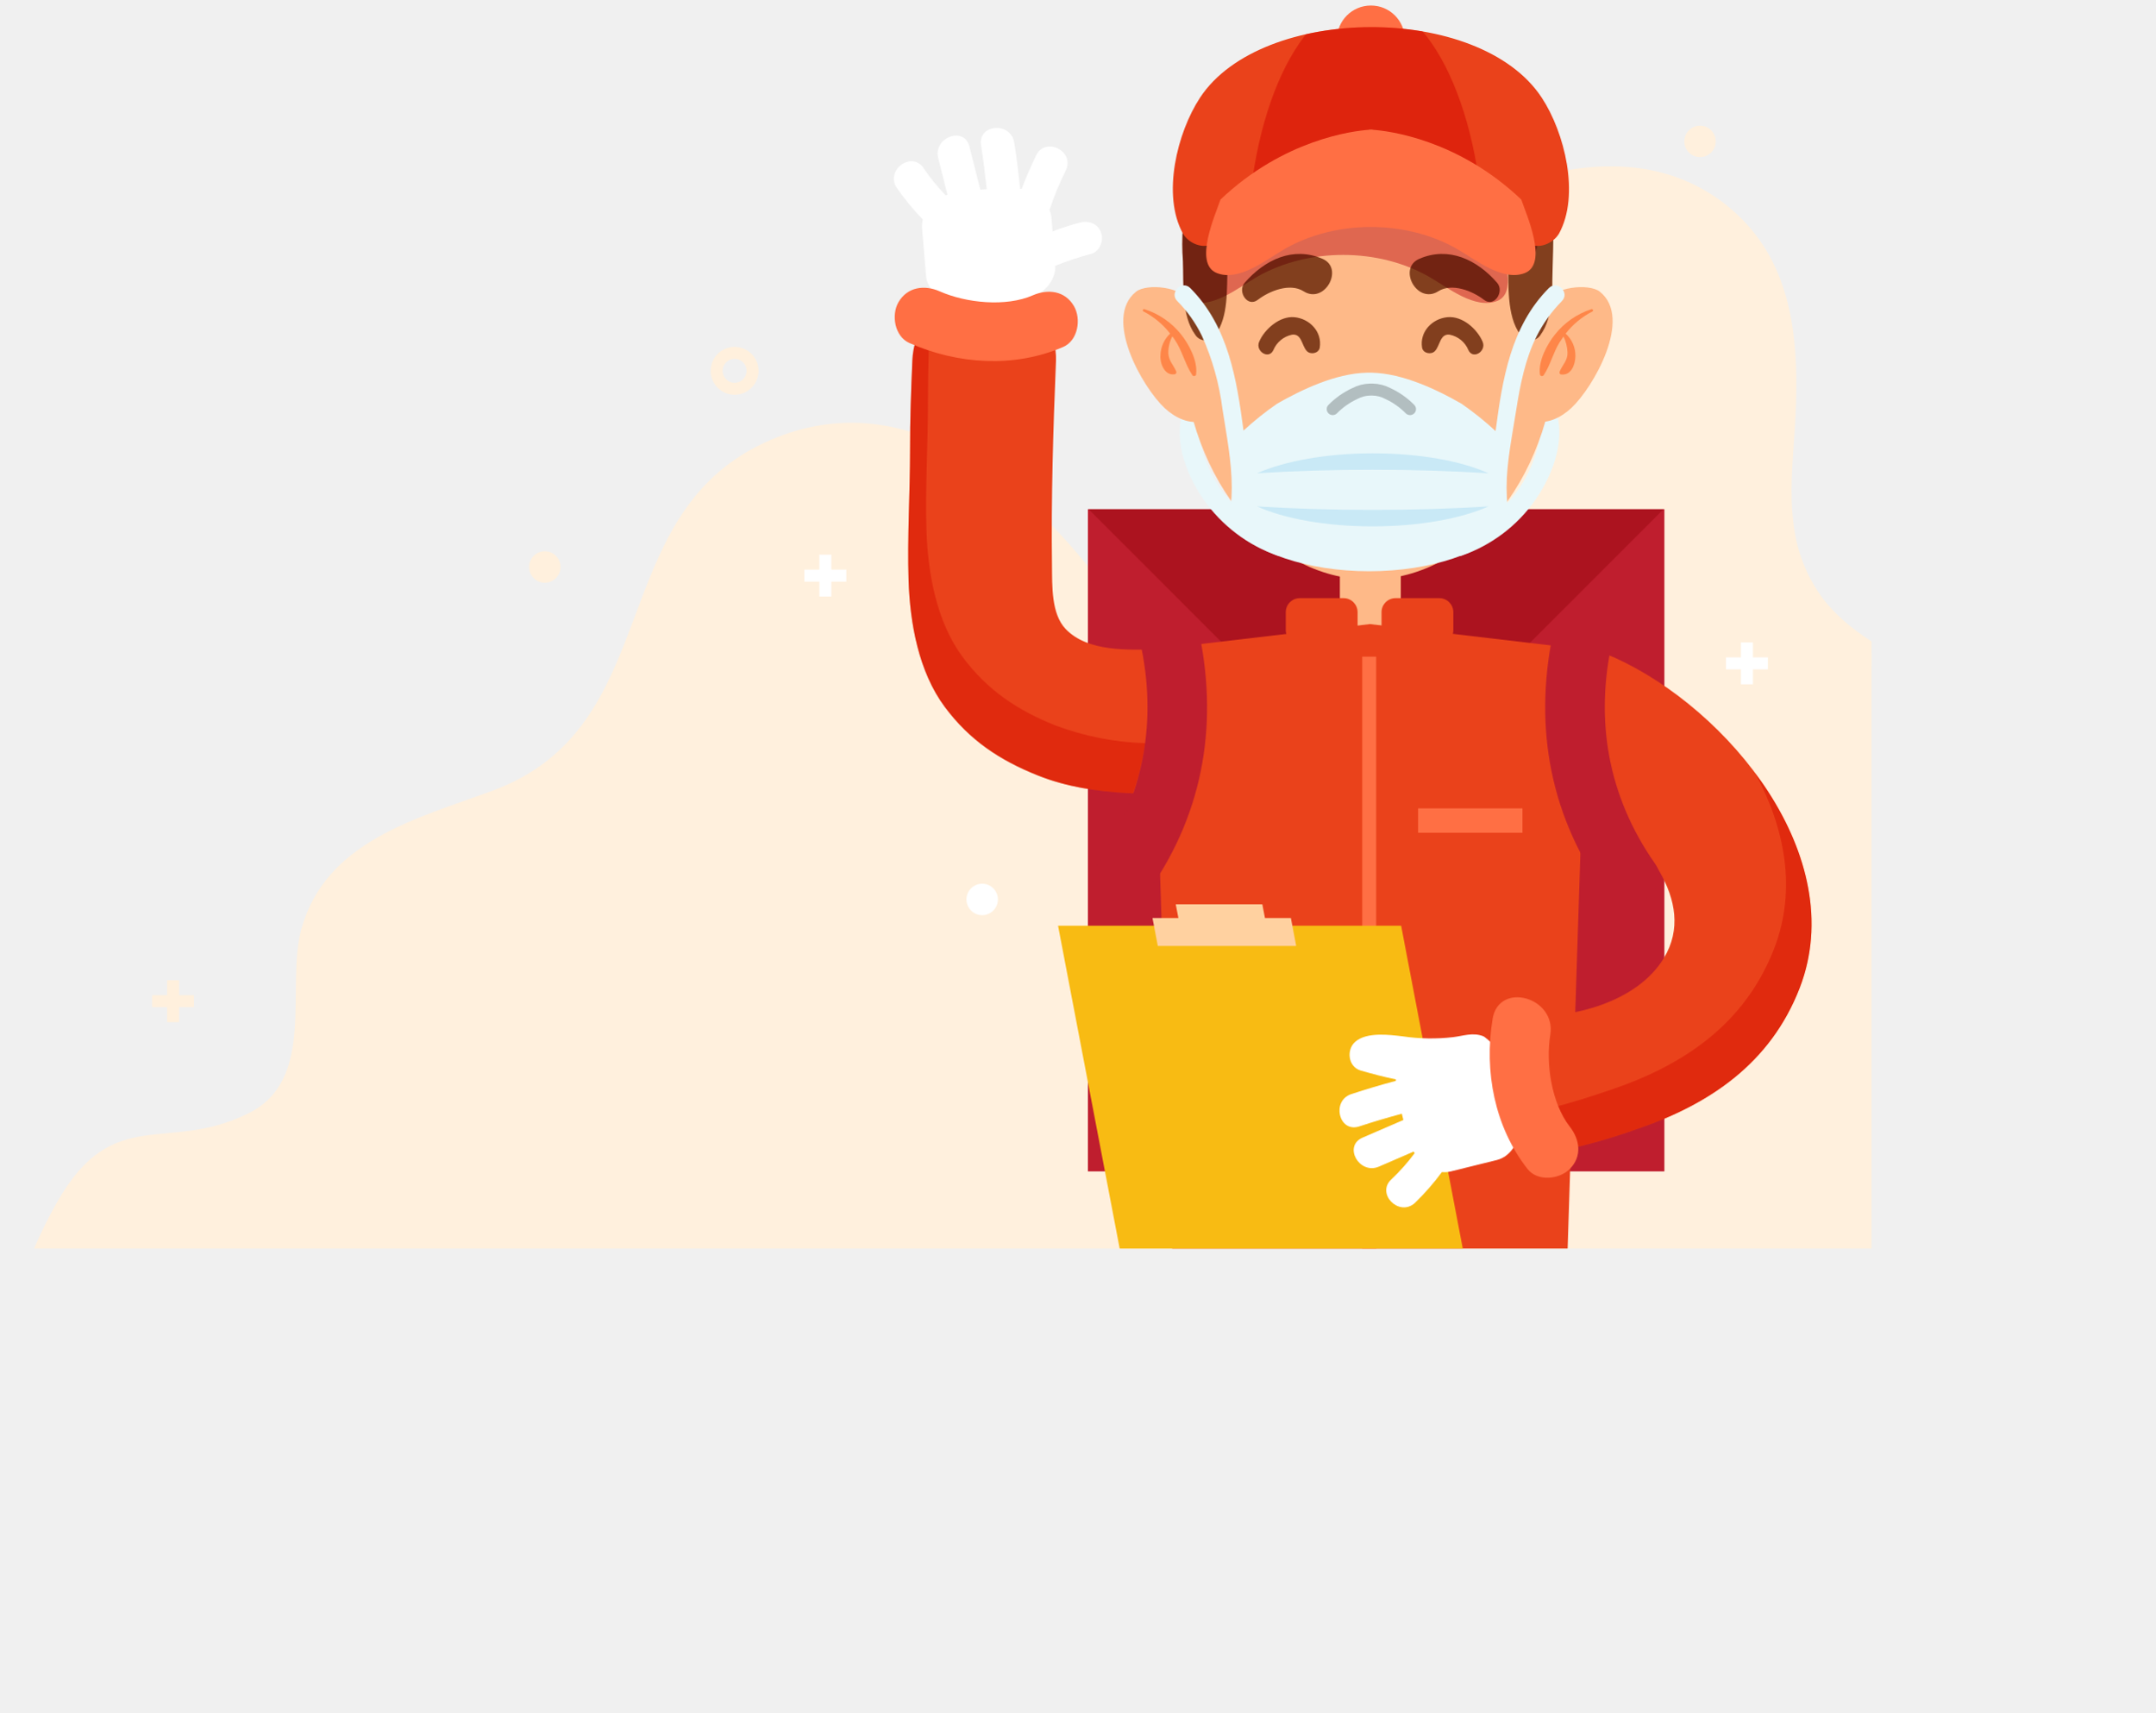
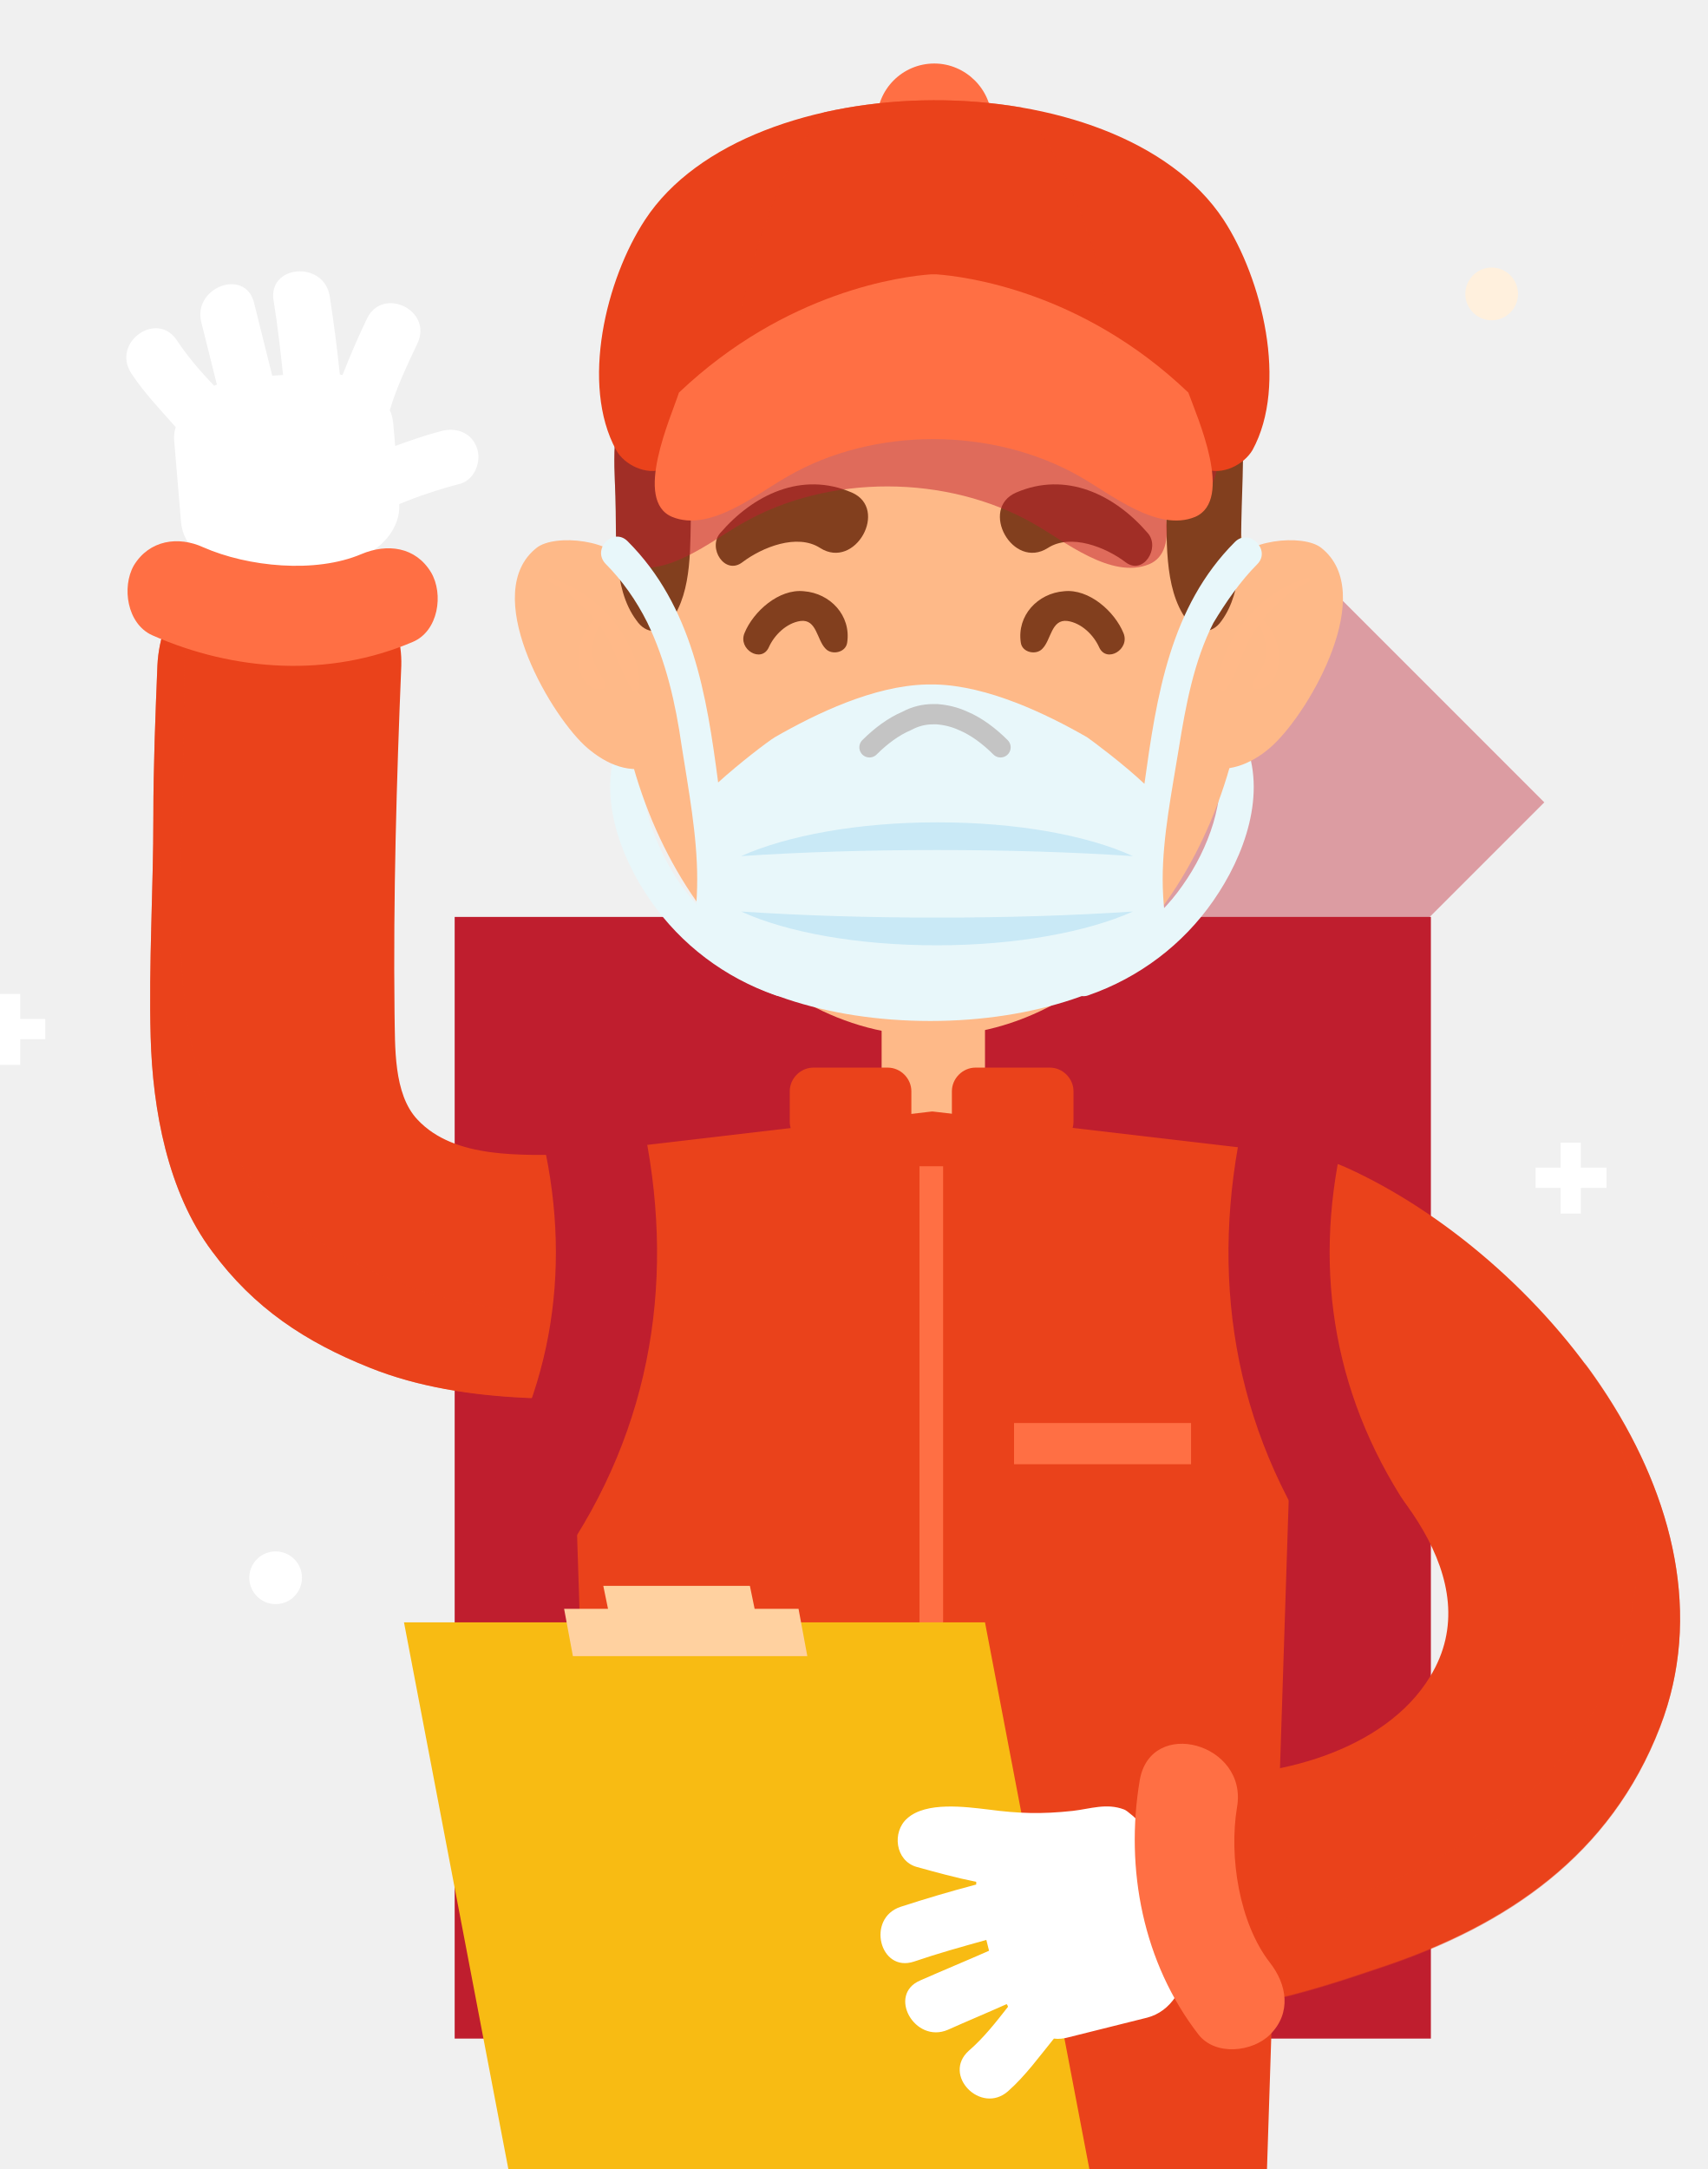
- <svg xmlns="http://www.w3.org/2000/svg" viewBox="0 0 540.2 429.29">
-   <defs>
-     <style>.cls-1,.cls-2,.cls-26,.cls-28{fill:none;}.cls-2{clip-path:url(#clip-path);}.cls-3{isolation:isolate;}.cls-4{clip-path:url(#clip-path-2);}.cls-5{fill:#fff0dd;}.cls-23,.cls-6,.cls-8{fill:#bf1e2e;}.cls-7{clip-path:url(#clip-path-3);}.cls-8{opacity:0.4;}.cls-11,.cls-19,.cls-21,.cls-23,.cls-25,.cls-26,.cls-8{mix-blend-mode:multiply;}.cls-9{fill:#e8f7fa;}.cls-10{fill:#feb988;}.cls-12{fill:#ffb988;}.cls-13{fill:#823f1e;}.cls-14{clip-path:url(#clip-path-4);}.cls-15,.cls-19,.cls-25{fill:#ea421b;}.cls-16{fill:#ff6f44;}.cls-17{fill:#f8bb13;}.cls-18{fill:#ffd1a0;}.cls-19,.cls-21,.cls-23{opacity:0.5;}.cls-20{fill:#fff;}.cls-22{clip-path:url(#clip-path-5);}.cls-24{clip-path:url(#clip-path-6);}.cls-25{opacity:0.6;}.cls-26{stroke:#c4c4c4;stroke-linecap:round;stroke-linejoin:round;}.cls-26,.cls-28{stroke-width:3px;}.cls-27{fill:#c9e9f6;}.cls-28{stroke:#fff0dd;stroke-miterlimit:10;}</style>
-     <clipPath id="clip-path">
-       <polyline class="cls-1" points="391.04 170.98 391.04 170.91 336.4 164.47 336.4 164.46 336.34 164.46 336.28 164.46 336.28 164.47 281.64 170.91 281.64 170.91 281.64 170.91" />
+ <svg xmlns="http://www.w3.org/2000/svg" xmlns:xlink="http://www.w3.org/1999/xlink" version="1.1" id="OBJECTS" x="0px" y="0px" viewBox="0 0 252.7 321" style="enable-background:new 0 0 252.7 321;" xml:space="preserve">
+   <style type="text/css">
+ 	.st0{clip-path:url(#SVGID_2_);}
+ 	.st1{fill:#BF1E2E;}
+ 	.st2{opacity:0.4;clip-path:url(#SVGID_4_);fill:#BF1E2E;}
+ 	.st3{fill:#E8F7FA;}
+ 	.st4{fill:#FEB988;}
+ 	.st5{fill:#FFB988;}
+ 	.st6{fill:#823F1E;}
+ 	.st7{clip-path:url(#SVGID_7_);}
+ 	.st8{clip-path:url(#SVGID_8_);fill:none;}
+ 	.st9{fill:#EA421B;}
+ 	.st10{fill:#FF6F44;}
+ 	.st11{fill:#F8BB13;}
+ 	.st12{fill:#FFD1A0;}
+ 	.st13{opacity:0.5;fill:#EA421B;}
+ 	.st14{fill:#FFFFFF;}
+ 	.st15{opacity:0.5;}
+ 	.st16{opacity:0.5;clip-path:url(#SVGID_10_);fill:#BF1E2E;}
+ 	.st17{opacity:0.6;clip-path:url(#SVGID_12_);fill:#EA421B;}
+ 	.st18{fill:none;stroke:#C4C4C4;stroke-width:3;stroke-linecap:round;stroke-linejoin:round;stroke-miterlimit:10;}
+ 	.st19{fill:#C9E9F6;}
+ 	.st20{clip-path:url(#SVGID_2_);fill:none;stroke:#FFF0DD;stroke-width:3;stroke-miterlimit:10;}
+ 	.st21{fill:none;stroke:#FFF0DD;stroke-width:3;stroke-miterlimit:10;}
+ 	.st22{clip-path:url(#SVGID_2_);fill:#FFF0DD;}
+ 	.st23{clip-path:url(#SVGID_2_);fill:#FFFFFF;}
+ </style>
+   <g>
+     <defs>
+       <rect id="SVGID_1_" x="-372" y="-72" width="635.8" height="393" />
+     </defs>
+     <clipPath id="SVGID_2_">
+       <use xlink:href="#SVGID_1_" style="overflow:visible;" />
    </clipPath>
-     <clipPath id="clip-path-2" transform="translate(6.63 -8.04)">
-       <rect class="cls-1" x="-173.25" y="-72.02" width="635.75" height="393" />
-     </clipPath>
-     <clipPath id="clip-path-3" transform="translate(6.63 -8.04)">
-       <rect class="cls-1" x="266.06" y="135.67" width="144.5" height="165.97" />
-     </clipPath>
-     <clipPath id="clip-path-4" transform="translate(6.63 -8.04)">
-       <polyline class="cls-2" points="283.33 214.25 287.11 331.48 336.28 331.48 336.4 331.48 385.56 331.48 389.34 214.42" />
-     </clipPath>
-     <clipPath id="clip-path-5" transform="translate(6.63 -8.04)">
-       <path class="cls-1" d="M394.38,81.14c-2.16-1.71-8.37-1.46-11.52.62-.12-.85-.25-1.7-.4-2.55,0-1.41.05-2.79.1-4.07.11-3,.16-6,.19-9a15.49,15.49,0,0,0-.69-4.17c-.49-1.84-1.79-2.26-2.76-3.65a2.64,2.64,0,0,0-4.18-.5c-8.5-15.64-22.57-25.88-38.5-25.88-16.11,0-30.32,10.47-38.79,26.41l0,0a2.67,2.67,0,0,0-4.61,0c-1.67,2.39-2.94,3.21-3.3,6.43a59.15,59.15,0,0,0,0,8.83c.1,2.58,0,5.56.22,8.5-3-2.38-9.69-2.74-11.95-.94-8.35,6.63,1.61,24,7.15,29.17a12.09,12.09,0,0,0,7.26,3.48c6.66,23.07,23.87,39.51,44.07,39.51s37.44-16.47,44.08-39.58a12.61,12.61,0,0,0,6.53-3.41C392.77,105.16,402.73,87.77,394.38,81.14Z" />
-     </clipPath>
-     <clipPath id="clip-path-6" transform="translate(6.63 -8.04)">
-       <path class="cls-1" d="M379.81,32.5c-15.65-23.78-70.28-23.32-85.63,0-5.76,8.75-9.61,24.44-4.31,34.05,1.22,2.22,4.47,3.81,6.95,2.83,5.73-2.26,13.42-3.57,19.93-4.41,3.92-.5,7.88-.73,11.83-.88,2.76-.11,5.81.07,8.42-.81,2.6.88,5.65.7,8.41.81,3.95.15,7.91.38,11.83.88,3.26.42,6.48,1.11,9.69,1.78a67.13,67.13,0,0,1,10.24,2.63c2.49,1,5.73-.61,7-2.83C389.42,56.94,385.58,41.25,379.81,32.5Z" />
-     </clipPath>
-   </defs>
-   <g class="cls-3">
-     <g id="OBJECTS">
-       <g class="cls-4">
-         <path class="cls-5" d="M355,63.48c21-9,46-18,67-4,22,15,20,42,18,66-1,25,6,38,29,50,27,15,52,28,59,61,21,96-69,213-171,183-52-15-90-64-82-118,7-45,39-72,67-104,22-25,17-50,12-81-2-14-8-39,10-45a3.49,3.49,0,0,1-1,2" transform="translate(6.63 -8.04)" />
-         <path class="cls-5" d="M356.26,65.64c17.17-7.35,37.33-15.11,55.93-8.38A38.18,38.18,0,0,1,432.1,73.8c4,6.85,5.7,14.76,6.28,22.6a160.54,160.54,0,0,1-.52,24.61c-.62,7.9-.72,15.86,1,23.65a41.44,41.44,0,0,0,8.66,17.86c4.86,5.81,11.29,10.21,17.88,13.85,14.17,7.83,29.06,15.33,40.95,26.53a65.31,65.31,0,0,1,14.09,18.86c3.66,7.49,5.51,15.69,6.74,23.89,4.51,30-1.7,61.35-14.7,88.6S479.3,386,453.64,402.35c-25.27,16.06-55.55,23.16-85.15,17.37-32.53-6.36-62.21-26.26-78.82-55.17a98.18,98.18,0,0,1-13.22-46.7c-.36-17.87,4.52-35.51,12.9-51.23s20-29.47,31.93-42.64c6.13-6.76,12.38-13.4,18.46-20.19,6.33-7.06,12.2-14.26,15.93-23,6.88-16.18,5.51-33.75,3-50.72-1.15-7.8-2.52-15.57-3.66-23.37-.95-6.5-1.76-13.44-.49-20,1.15-5.91,4.28-10.78,10.15-12.81l-3.07-3.07a1.35,1.35,0,0,1-.36.89c-2.2,2.34,1.33,5.89,3.54,3.54a6,6,0,0,0,1.64-3.11c.26-1.71-1.08-3.76-3.07-3.07a20.2,20.2,0,0,0-13.22,14.42c-1.82,6.81-1.31,14.09-.42,21,2.13,16.61,6.25,33.12,6.1,50A62.74,62.74,0,0,1,351,179.17c-3.91,8.89-10.14,16-16.58,23.13C322,216,309.07,229.2,298,244s-19.9,31.29-24,49.4a101.18,101.18,0,0,0,1.89,52,110.92,110.92,0,0,0,25.44,43.11,122.8,122.8,0,0,0,42.36,29,117.81,117.81,0,0,0,92.95-.51,143.82,143.82,0,0,0,38.6-24.68,171.39,171.39,0,0,0,30.54-35.79,178.84,178.84,0,0,0,20.2-43A160.9,160.9,0,0,0,533.56,267a141.76,141.76,0,0,0-1.69-23.37c-1.32-8.52-3.42-16.88-7.25-24.64-7.37-14.95-20.39-25.6-34.31-34.21-7.39-4.57-15.06-8.66-22.65-12.88-6.49-3.61-12.85-7.95-17.42-13.91A38.62,38.62,0,0,1,443,139.8c-1.16-8.21-.24-16.36.27-24.57,1-16.32.69-34.53-9.66-48.13a43.91,43.91,0,0,0-23.14-15.63c-9.56-2.66-19.67-2-29.25.21s-18.56,5.82-27.49,9.64a2.52,2.52,0,0,0-.9,3.42,2.57,2.57,0,0,0,3.42.9Z" transform="translate(6.63 -8.04)" />
-         <path class="cls-5" d="M337.79,219.39c-12.49-28.38-48.53-38.15-66.72-62.93-19.54-26.63-50.65-54-86.18-37.42-40.29,18.84-24.57,71.17-68.09,87.19-19,7-41.74,12.6-47.88,34.61-4,14.52,3.84,37.63-13.12,46.17-20.44,10.29-34-2.44-48.07,22.25C-14.82,348.91-13.81,401,32.57,422.14c21.93,10,46.69,12.94,70.52,14.3,23.17,1.33,46.48.84,69.67.63,21-.18,42-1.3,62.65-4.84s41.36-10,59-21.69c18.27-12.16,29.61-29.64,36.91-50.06,8.61-24.05,11.88-50.05,13.14-75.45C345.5,263.48,346.67,239.57,337.79,219.39Z" transform="translate(6.63 -8.04)" />
-         <rect class="cls-6" x="272.69" y="127.63" width="144.5" height="165.97" />
-         <g class="cls-7">
-           <rect class="cls-8" x="275.37" y="55.8" width="125.86" height="125.86" transform="translate(21.76 265.95) rotate(-45)" />
-         </g>
-         <path class="cls-9" d="M378.55,112.11c1.33,3,.74,6.61-.21,9.66a33,33,0,0,1-4.62,9.29,32,32,0,0,1-15.29,11.42,2.55,2.55,0,0,0-1.75,3.07,2.52,2.52,0,0,0,3.07,1.75,37.63,37.63,0,0,0,18.5-14c4.59-6.63,8-15.87,4.62-23.68a2.52,2.52,0,0,0-3.42-.9,2.57,2.57,0,0,0-.9,3.42Z" transform="translate(6.63 -8.04)" />
-         <path class="cls-9" d="M290.46,109.59c-3.41,7.81,0,17,4.62,23.68a37.63,37.63,0,0,0,18.5,14,2.5,2.5,0,1,0,1.32-4.82,32,32,0,0,1-15.29-11.42,33.22,33.22,0,0,1-4.56-9.08c-1-3.11-1.63-6.76-.27-9.87a2.58,2.58,0,0,0-.9-3.42,2.51,2.51,0,0,0-3.42.9Z" transform="translate(6.63 -8.04)" />
-         <path class="cls-10" d="M383.63,92.62c0,33.51-21.05,60.68-47,60.68s-47-27.17-47-60.68,21-60.68,47-60.68S383.63,59.11,383.63,92.62Z" transform="translate(6.63 -8.04)" />
-         <path class="cls-10" d="M291.38,83.74c-1.38-3.82-10.52-4.76-13.24-2.6-8.35,6.63,1.61,24,7.15,29.17,2.6,2.41,6.22,4.25,9.84,3.2,1.61-.47,5.81-3.2,5-5.48Z" transform="translate(6.63 -8.04)" />
-         <path class="cls-10" d="M381.14,83.74c1.38-3.82,10.52-4.76,13.24-2.6,8.35,6.63-1.61,24-7.15,29.17-2.6,2.42-6.23,4.25-9.84,3.2-1.61-.47-5.81-3.2-5-5.48C372.4,108,381.11,83.84,381.14,83.74Z" transform="translate(6.63 -8.04)" />
-         <g class="cls-11">
-           <path class="cls-12" d="M280.22,85.52c-.33-.12-.56.42-.24.57a20.2,20.2,0,0,1,6.69,5.56A7.76,7.76,0,0,0,284.25,97c-.19,2.08,1,5.18,3.47,4.86a.53.53,0,0,0,.45-.79c-.71-1.62-1.85-2.59-1.95-4.52a9.06,9.06,0,0,1,1-4.21l.54.74c1.93,2.77,2.6,6.15,4.43,8.9a.52.52,0,0,0,1-.26c.38-3.3-1.79-7.38-3.79-9.89A19.24,19.24,0,0,0,280.22,85.52Z" transform="translate(6.63 -8.04)" />
-           <path class="cls-12" d="M392.3,85.52a19.19,19.19,0,0,0-9.16,6.35c-2,2.5-4.17,6.58-3.79,9.88a.53.53,0,0,0,1,.27c1.65-2.49,2.32-5.57,3.93-8.15.32-.51.67-1,1-1.49a10.24,10.24,0,0,1,1,4c.07,2-1.23,3.07-1.95,4.74-.12.27-.06.72.31.77,2.56.35,3.61-2.48,3.62-4.65a7.39,7.39,0,0,0-2.45-5.58,20,20,0,0,1,6.71-5.55A.32.32,0,0,0,392.3,85.52Z" transform="translate(6.63 -8.04)" />
-         </g>
-         <rect class="cls-10" x="335.85" y="129.61" width="15.27" height="35.19" />
-         <path class="cls-13" d="M298.05,91.92c3.27-4.48,2.81-11.44,3-16.78.12-3,.17-6,.2-9a16.31,16.31,0,0,0-.69-4.17c-.5-1.84-1.8-2.26-2.77-3.65a2.67,2.67,0,0,0-4.61,0c-1.67,2.39-2.94,3.21-3.3,6.43a59.15,59.15,0,0,0,0,8.83c.22,5.75-.45,13.51,3.07,18.34a3,3,0,0,0,5.11,0Z" transform="translate(6.63 -8.04)" />
-         <path class="cls-13" d="M379.55,91.92c3.26-4.48,2.8-11.44,3-16.78.11-3,.16-6,.19-9a15.49,15.49,0,0,0-.69-4.17c-.49-1.84-1.79-2.26-2.76-3.65a2.68,2.68,0,0,0-4.62,0c-1.67,2.39-2.94,3.21-3.3,6.43a60.52,60.52,0,0,0,0,8.83c.22,5.75-.45,13.51,3.07,18.34a3,3,0,0,0,5.12,0Z" transform="translate(6.63 -8.04)" />
-         <path class="cls-13" d="M312.55,95.79a6.48,6.48,0,0,1,4.69-3.87c2.45-.32,2.41,2.77,3.69,4.1.93,1,3,.61,3.25-.86.63-4-2.55-7.25-6.36-7.62-3.66-.35-7.5,3-8.84,6.17-1,2.4,2.45,4.53,3.57,2.08Z" transform="translate(6.63 -8.04)" />
-         <path class="cls-13" d="M361.44,95.79a6.44,6.44,0,0,0-4.69-3.87c-2.44-.32-2.41,2.77-3.69,4.1-.93,1-3,.61-3.24-.86-.63-4,2.55-7.25,6.35-7.62s7.5,3,8.84,6.17c1,2.4-2.45,4.53-3.57,2.08Z" transform="translate(6.63 -8.04)" />
-         <path class="cls-13" d="M324.89,72.92c-7.41-3.24-14.56.26-19.54,6-1.88,2.19.71,6.26,3.29,4.27,2.92-2.24,8.06-4.31,11.49-2.14C325.39,84.4,330.37,75.32,324.89,72.92Z" transform="translate(6.63 -8.04)" />
-         <path class="cls-13" d="M349.1,72.92c7.41-3.24,14.56.26,19.54,6,1.89,2.19-.71,6.26-3.29,4.27-2.91-2.24-8.06-4.31-11.48-2.14C348.6,84.4,343.63,75.32,349.1,72.92Z" transform="translate(6.63 -8.04)" />
-         <g class="cls-14">
-           <path class="cls-1" d="M302.69,158.74C302,163.06,316.4,319,316.4,319l39,2.89,18-170.33Z" transform="translate(6.63 -8.04)" />
-           <path class="cls-1" d="M361.15,167.76c0,8.17-11,14.79-24.54,14.79s-24.54-6.62-24.54-14.79,11-14.8,24.54-14.8S361.15,159.59,361.15,167.76Z" transform="translate(6.63 -8.04)" />
-         </g>
-         <polygon class="cls-15" points="398.07 162.94 398.07 162.87 343.44 156.43 343.44 156.42 343.37 156.42 343.31 156.42 343.31 156.43 288.67 162.87 288.67 162.87 288.67 162.87 290.36 206.21 294.15 323.44 343.31 323.44 343.44 323.44 392.6 323.44 396.38 206.38 398.07 162.94" />
-         <rect class="cls-15" x="322.29" y="149.92" width="18" height="11.54" rx="3.52" />
-         <rect class="cls-15" x="346.29" y="149.92" width="18" height="11.54" rx="3.52" />
-         <rect class="cls-16" x="355.46" y="202.61" width="26.16" height="6.11" />
-         <path class="cls-15" d="M339.08,168.48c-11.48-1.27-23.31.56-34.75,1.46-7,.55-13.94.95-20.93.91-7.27,0-17.35.67-22.93-5.17-3.62-3.79-3.35-10.88-3.41-15.76-.23-17.08.3-34.36,1-51.44a16.19,16.19,0,0,0-2.65-9.43l-2.85,1.43-9.5,1.5-15-1.5-1.92-3.2a19.41,19.41,0,0,0-4.08,11.2c-.32,7.44-.59,14.87-.57,22.31,0,10.91-.72,21.86-.37,32.75.35,10.72,2.51,22.85,9.06,31.67,6.22,8.36,13.76,13.37,23.34,17.19,14.18,5.66,31.2,4.87,46.15,3.88,13-.85,26.38-3.23,39.39-1.8,9.77,1.08,18-9,18-18C357.08,175.85,348.82,169.56,339.08,168.48Z" transform="translate(6.63 -8.04)" />
-         <rect class="cls-16" x="341.46" y="164.58" width="3.49" height="163.7" />
-         <polygon class="cls-17" points="372.21 342.03 286.21 342.03 265.21 232.03 351.21 232.03 372.21 342.03" />
-         <polygon class="cls-18" points="323.57 230.09 317.07 230.09 316.41 226.65 294.71 226.65 295.37 230.09 288.88 230.09 290.21 237.09 324.9 237.09 323.57 230.09" />
-         <path class="cls-15" d="M398,172.83c-8.3-3.74-17.9-2.48-22.86,6-4.23,7.23-2.31,19.12,6,22.86a70.47,70.47,0,0,1,12.37,7.41l.3.25c10.65,8.58,25.36,24.41,16.63,38.82-6.73,11.11-23.1,15.27-35.51,14.56l10.32,33.6a146.17,146.17,0,0,0,18.05-5.16c18.61-6.25,33.86-16.63,41.17-35.47C457.25,222.72,426.59,185.7,398,172.83Z" transform="translate(6.63 -8.04)" />
-         <path class="cls-6" d="M397.48,168.85c-4.36,19.53-1.16,38.64,10.74,55.67,5.09,7.28-7.89,13.91-13,6.67-14.06-20.12-17.39-42.87-12.26-65.85,1.87-8.36,16.32-4.81,14.47,3.51Z" transform="translate(6.63 -8.04)" />
-         <path class="cls-6" d="M279.14,168.85c4.36,19.53,1.16,38.64-10.74,55.67-5.08,7.28,7.89,13.91,13,6.67,14.06-20.12,17.39-42.87,12.26-65.85-1.87-8.36-16.32-4.81-14.47,3.51Z" transform="translate(6.63 -8.04)" />
-         <path class="cls-19" d="M280.4,194.31A70.33,70.33,0,0,1,258,189.9c-9.58-3.82-17.12-8.83-23.34-17.19-6.55-8.82-8.71-21-9.06-31.67-.35-10.89.4-21.84.37-32.75,0-6.82.21-13.62.49-20.43l-.34-.58a19.41,19.41,0,0,0-4.08,11.2c-.32,7.44-.59,14.87-.57,22.31,0,10.91-.72,21.86-.37,32.75.35,10.72,2.51,22.85,9.06,31.67,6.22,8.36,13.76,13.37,23.34,17.19,7.42,3,15.61,4.15,23.88,4.47A67.25,67.25,0,0,0,280.4,194.31Z" transform="translate(6.63 -8.04)" />
-         <path class="cls-20" d="M233.74,90.64l17.31,1.5-.42-9c4.4-1.39,7.43-4.77,7.24-8.48a76.27,76.27,0,0,1,9-3c2.2-.57,3.21-3.37,2.48-5.35-.83-2.28-3.14-3.05-5.34-2.48a70.17,70.17,0,0,0-6.81,2.2l-.28-3.4a6.49,6.49,0,0,0-.48-2,75.87,75.87,0,0,1,4.1-9.94c2.28-4.88-5.24-8.47-7.52-3.61-1.28,2.74-2.53,5.49-3.58,8.32l-.37-.07c-.39-3.87-.86-7.73-1.48-11.58-.85-5.27-9.16-4.63-8.31.69.59,3.66,1,7.34,1.43,11l-1.61.14-2.73-10.81c-1.31-5.2-9.13-2.3-7.83,2.87.77,3.07,1.55,6.14,2.32,9.2l-.44.18a49.86,49.86,0,0,1-5.48-6.73c-2.88-4.54-9.71.25-6.83,4.78a64.23,64.23,0,0,0,6.58,8,6.65,6.65,0,0,0-.2,2.18l1,11.87c.29,3.54,3.45,6.32,7.67,7.21Z" transform="translate(6.63 -8.04)" />
-         <path class="cls-16" d="M221.29,94c12.16,5.37,26.24,6.32,38.57,1,3.76-1.62,4.57-7.06,2.69-10.26-2.25-3.85-6.51-4.32-10.26-2.7-6.82,3-16.78,1.94-23.43-1-3.74-1.65-8-1.12-10.26,2.7-1.89,3.22-1,8.6,2.69,10.26Z" transform="translate(6.63 -8.04)" />
-         <g class="cls-21">
-           <path class="cls-15" d="M433.21,201.64c7.6,13.85,10.58,29.42,4.86,44.17-7.31,18.83-22.55,29.22-41.17,35.46-4.49,1.51-9.61,3.22-14.9,4.48l3.25,10.57a146.17,146.17,0,0,0,18.05-5.16c18.61-6.25,33.86-16.63,41.17-35.47C451.6,237.3,445.21,217.66,433.21,201.64Z" transform="translate(6.63 -8.04)" />
-         </g>
-         <path class="cls-20" d="M380.53,288.4l-1.29-17.32c-2.91.61-5.85,1.15-8.72,1.89.34-.09-4.47-4.87-5.39-5.22-2.64-1-4.95-.06-7.58.25a48.05,48.05,0,0,1-12.46-.19c-3.42-.42-9.15-1.16-12,1.33-2.31,2-1.82,6.33,1.39,7.24,2.91.82,5.83,1.62,8.78,2.2,0,.12,0,.26,0,.37-3.75,1-7.49,2.1-11.18,3.32-5.07,1.69-3.1,9.79,2,8.1,3.53-1.17,7.09-2.21,10.67-3.18l.39,1.57-10.23,4.42c-4.93,2.13-.81,9.38,4.09,7.27l8.71-3.77c.08.14.16.27.25.4a50.21,50.21,0,0,1-5.77,6.5c-4,3.57,1.8,9.54,5.81,6a62.75,62.75,0,0,0,6.8-7.77,6.49,6.49,0,0,0,2.19-.15l11.56-2.86c3.45-.86,5.69-4.42,5.89-8.73Z" transform="translate(6.63 -8.04)" />
-         <path class="cls-16" d="M367.5,263.48c-2.16,13.09.5,27,8.75,37.55,2.52,3.23,8,2.63,10.6,0,3.16-3.15,2.52-7.39,0-10.6-4.57-5.86-6.07-15.8-4.89-23,1.56-9.46-12.9-13.52-14.46-4Z" transform="translate(6.63 -8.04)" />
-         <g class="cls-22">
-           <path class="cls-23" d="M372.81,39.5c-15.65-23.78-70.28-23.32-85.63,0-5.76,8.75-9.61,24.44-4.31,34.05a6.35,6.35,0,0,0,6,3.08c-.38,3.1.06,5.81,2.48,6.81,5.6,2.32,12.52-3.36,17.08-6,12.85-7.36,30.41-7.33,43.21,0,4.56,2.61,11.48,8.29,17.08,6,2.42-1,2.87-3.71,2.48-6.81a6.37,6.37,0,0,0,6-3.08C382.42,63.94,378.58,48.25,372.81,39.5Z" transform="translate(6.63 -8.04)" />
-         </g>
-         <path class="cls-16" d="M345.51,17.93A8.51,8.51,0,1,1,337,9.42,8.51,8.51,0,0,1,345.51,17.93Z" transform="translate(6.63 -8.04)" />
-         <path class="cls-15" d="M379.81,32.5c-15.65-23.78-70.28-23.32-85.63,0-5.76,8.75-9.61,24.44-4.31,34.05,1.22,2.22,4.47,3.81,6.95,2.83,5.73-2.26,13.42-3.57,19.93-4.41,3.92-.5,7.88-.73,11.83-.88,2.76-.11,5.81.07,8.42-.81,2.6.88,5.65.7,8.41.81,3.95.15,7.91.38,11.83.88,3.26.42,6.48,1.11,9.69,1.78a67.13,67.13,0,0,1,10.24,2.63c2.49,1,5.73-.61,7-2.83C389.42,56.94,385.58,41.25,379.81,32.5Z" transform="translate(6.63 -8.04)" />
-         <g class="cls-24">
-           <path class="cls-25" d="M306,71.52c0,35.06,13.29,63.48,29.67,63.48s29.67-28.42,29.67-63.48S352,8,335.64,8,306,36.46,306,71.52Z" transform="translate(6.63 -8.04)" />
-         </g>
-         <path class="cls-16" d="M374.69,58.05c-15.84-15.06-33.2-17.2-37.25-17.49v-.05l-.44,0-.45,0v.05c-4.05.29-21.4,2.43-37.25,17.49-1.25,3.68-6.8,16-1,18.39,5.6,2.32,12.52-3.36,17.08-6,12.85-7.36,30.41-7.33,43.21,0,4.56,2.61,11.48,8.29,17.08,6C381.49,74,375.94,61.73,374.69,58.05Z" transform="translate(6.63 -8.04)" />
-         <path class="cls-9" d="M384.87,83.5c2.09-2.11-1.16-5.36-3.26-3.26-9.56,9.62-11.64,22.84-13.36,35.84a77.9,77.9,0,0,0-8.55-6.86c-6.13-3.52-14.69-7.59-22.45-7.77h-1.32c-7.75.18-16.31,4.25-22.44,7.77a75.28,75.28,0,0,0-8.42,6.74c-1.73-13-3.82-26.13-13.35-35.72-2.1-2.1-5.35,1.15-3.26,3.26a32.28,32.28,0,0,1,6.19,8.74,64.18,64.18,0,0,1,5.14,18.33c1,6.41,2.33,13.18,2.33,19.68a44,44,0,0,1-1,9.36c6.49,6.88,19.92,11.61,35.45,11.61s28.94-4.73,35.44-11.61a44,44,0,0,1-1-9.36c0-6.33,1.43-13.18,2.41-19.43s2.25-12.77,5.1-18.47A35.1,35.1,0,0,1,384.87,83.5Z" transform="translate(6.63 -8.04)" />
-         <path class="cls-26" d="M346.8,110.58a19,19,0,0,0-5.54-3.9,8.56,8.56,0,0,0-3.88-1h-.54a8.56,8.56,0,0,0-3.88,1,19,19,0,0,0-5.54,3.9" transform="translate(6.63 -8.04)" />
-         <path class="cls-27" d="M337.47,125.78c10.24,0,20,.31,29,.88-6.75-3.07-17.25-5-29-5s-22.29,2-29,5C317.44,126.09,327.23,125.78,337.47,125.78Z" transform="translate(6.63 -8.04)" />
-         <path class="cls-27" d="M337.47,135.84c-10.24,0-20-.31-29-.87,6.75,3.06,17.25,5,29,5s22.29-2,29-5C357.5,135.53,347.71,135.84,337.47,135.84Z" transform="translate(6.63 -8.04)" />
-         <circle class="cls-28" cx="184.13" cy="92.94" r="4.5" />
-         <line class="cls-28" x1="38.13" y1="250.94" x2="48.63" y2="250.94" />
-         <line class="cls-28" x1="43.38" y1="245.69" x2="43.38" y2="256.19" />
-         <rect class="cls-20" x="201.63" y="142.77" width="10.5" height="3" />
-         <rect class="cls-20" x="205.38" y="139.02" width="3" height="10.5" />
-         <circle class="cls-5" cx="426.13" cy="35.44" r="3.94" />
-         <circle class="cls-20" cx="246.19" cy="225.44" r="3.94" />
-         <circle class="cls-5" cx="136.56" cy="142.11" r="3.94" />
-       </g>
-       <rect class="cls-20" x="432.63" y="164.77" width="10.5" height="3" />
-       <rect class="cls-20" x="436.38" y="161.02" width="3" height="10.5" />
+     <g class="st0">
+       <rect x="67.3" y="135.7" class="st1" width="144.5" height="166" />
+       <g>
+         <defs>
+           <rect id="SVGID_3_" x="67.3" y="135.7" width="144.5" height="166" />
+         </defs>
+         <clipPath id="SVGID_4_">
+           <use xlink:href="#SVGID_3_" style="overflow:visible;" />
+         </clipPath>
+         <rect x="76.6" y="55.8" transform="matrix(0.7071 -0.7071 0.7071 0.7071 -43.0811 133.4525)" class="st2" width="125.9" height="125.9" />
+       </g>
+       <g>
+         <g>
+           <path class="st3" d="M179.8,112.1c1.3,3,0.7,6.6-0.2,9.7c-1,3.3-2.6,6.5-4.6,9.3c-3.7,5.3-9.2,9.3-15.3,11.4      c-1.3,0.5-2.1,1.7-1.7,3.1c0.3,1.2,1.8,2.2,3.1,1.7c7.5-2.6,14-7.5,18.5-14c4.6-6.6,8-15.9,4.6-23.7c-0.5-1.2-2.4-1.5-3.4-0.9      C179.4,109.4,179.3,110.9,179.8,112.1L179.8,112.1z" />
+         </g>
+       </g>
+       <g>
+         <g>
+           <path class="st3" d="M91.7,109.6c-3.4,7.8,0,17.1,4.6,23.7c4.5,6.5,11,11.4,18.5,14c1.3,0.5,2.7-0.5,3.1-1.7      c0.4-1.4-0.5-2.6-1.7-3.1c-6.1-2.1-11.6-6.2-15.3-11.4c-2-2.8-3.5-5.9-4.6-9.1c-1-3.1-1.6-6.8-0.3-9.9c0.5-1.2,0.4-2.7-0.9-3.4      C94.1,108.1,92.3,108.3,91.7,109.6L91.7,109.6z" />
+         </g>
+       </g>
+       <g>
+         <path class="st4" d="M184.9,92.6c0,33.5-21.1,60.7-47,60.7c-26,0-47-27.2-47-60.7c0-33.5,21-60.7,47-60.7     C163.8,31.9,184.9,59.1,184.9,92.6z" />
+         <path class="st4" d="M92.6,83.7c-1.4-3.8-10.5-4.8-13.2-2.6c-8.3,6.6,1.6,24,7.1,29.2c2.6,2.4,6.2,4.3,9.8,3.2     c1.6-0.5,5.8-3.2,5-5.5C101.4,108,92.7,83.8,92.6,83.7z" />
+         <g>
+           <path class="st4" d="M182.4,83.7c1.4-3.8,10.5-4.8,13.2-2.6c8.3,6.6-1.6,24-7.2,29.2c-2.6,2.4-6.2,4.2-9.8,3.2      c-1.6-0.5-5.8-3.2-5-5.5C173.7,108,182.4,83.8,182.4,83.7z" />
+           <g>
+             <path class="st5" d="M81.5,85.5c-0.3-0.1-0.6,0.4-0.2,0.6c2.6,1.3,4.9,3.3,6.7,5.6c-1.6,1.4-2.2,3.3-2.4,5.4       c-0.2,2.1,1,5.2,3.5,4.9c0.4-0.1,0.6-0.4,0.5-0.8c-0.7-1.6-1.8-2.6-1.9-4.5c-0.1-1.4,0.4-2.9,1-4.2c0.2,0.2,0.4,0.5,0.5,0.7       c1.9,2.8,2.6,6.2,4.4,8.9c0.3,0.5,0.9,0.2,1-0.3c0.4-3.3-1.8-7.4-3.8-9.9C88.1,88.7,85.2,86.8,81.5,85.5z" />
+             <path class="st5" d="M193.5,85.5c-3.8,1.3-6.7,3.2-9.2,6.3c-2,2.5-4.2,6.6-3.8,9.9c0.1,0.5,0.7,0.7,1,0.3       c1.7-2.5,2.3-5.6,3.9-8.1c0.3-0.5,0.7-1,1-1.5c0.6,1.2,1,2.6,1,4c0.1,2-1.2,3.1-2,4.7c-0.1,0.3-0.1,0.7,0.3,0.8       c2.6,0.4,3.6-2.5,3.6-4.6c0-2.1-0.9-4.2-2.4-5.6c1.8-2.3,4.1-4.3,6.7-5.5C194.1,85.9,193.9,85.4,193.5,85.5z" />
+           </g>
+         </g>
+       </g>
+       <rect x="130.5" y="137.7" class="st4" width="15.3" height="35.2" />
+       <g>
+         <g>
+           <path class="st6" d="M99.3,91.9c3.3-4.5,2.8-11.4,3-16.8c0.1-3,0.2-6,0.2-9c0-1.4-0.3-2.8-0.7-4.2c-0.5-1.8-1.8-2.3-2.8-3.6      c-1.2-1.8-3.4-1.8-4.6,0c-1.7,2.4-2.9,3.2-3.3,6.4c-0.3,2.9-0.1,5.9,0,8.8c0.2,5.7-0.5,13.5,3.1,18.3      C95.6,93.9,97.9,93.9,99.3,91.9L99.3,91.9z" />
+         </g>
+         <g>
+           <path class="st6" d="M180.8,91.9c3.3-4.5,2.8-11.4,3-16.8c0.1-3,0.2-6,0.2-9c0-1.4-0.3-2.8-0.7-4.2c-0.5-1.8-1.8-2.3-2.8-3.6      c-1.2-1.8-3.4-1.8-4.6,0c-1.7,2.4-2.9,3.2-3.3,6.4c-0.3,2.9-0.1,5.9,0,8.8c0.2,5.7-0.5,13.5,3.1,18.3      C177.1,93.9,179.4,93.9,180.8,91.9L180.8,91.9z" />
+         </g>
+       </g>
+       <g>
+         <g>
+           <path class="st6" d="M113.8,95.8c0.8-1.8,2.6-3.6,4.7-3.9c2.4-0.3,2.4,2.8,3.7,4.1c0.9,1,3,0.6,3.2-0.9c0.6-4-2.5-7.3-6.4-7.6      c-3.7-0.4-7.5,3-8.8,6.2C109.2,96.1,112.7,98.2,113.8,95.8L113.8,95.8z" />
+         </g>
+         <g>
+           <path class="st6" d="M162.7,95.8c-0.8-1.8-2.6-3.6-4.7-3.9c-2.4-0.3-2.4,2.8-3.7,4.1c-0.9,1-3,0.6-3.2-0.9      c-0.6-4,2.5-7.3,6.4-7.6c3.7-0.4,7.5,3,8.8,6.2C167.3,96.1,163.8,98.2,162.7,95.8L162.7,95.8z" />
+         </g>
+       </g>
+       <g>
+         <path class="st6" d="M126.1,72.9c-7.4-3.2-14.6,0.3-19.5,6c-1.9,2.2,0.7,6.3,3.3,4.3c2.9-2.2,8.1-4.3,11.5-2.1     C126.6,84.4,131.6,75.3,126.1,72.9z" />
+         <path class="st6" d="M150.4,72.9c7.4-3.2,14.6,0.3,19.5,6c1.9,2.2-0.7,6.3-3.3,4.3c-2.9-2.2-8.1-4.3-11.5-2.1     C149.9,84.4,144.9,75.3,150.4,72.9z" />
+       </g>
+       <g>
+         <defs>
+           <polyline id="SVGID_5_" points="192.3,171 192.3,170.9 137.7,164.5 137.7,164.5 137.6,164.5 137.5,164.5 137.5,164.5       82.9,170.9 82.9,170.9 82.9,170.9     " />
+         </defs>
+         <defs>
+           <polyline id="SVGID_6_" points="84.6,214.2 88.4,331.5 137.5,331.5 137.7,331.5 186.8,331.5 190.6,214.4     " />
+         </defs>
+         <clipPath id="SVGID_7_">
+           <use xlink:href="#SVGID_5_" style="overflow:visible;" />
+         </clipPath>
+         <clipPath id="SVGID_8_" class="st7">
+           <use xlink:href="#SVGID_6_" style="overflow:visible;" />
+         </clipPath>
+         <path class="st8" d="M103.9,158.7c-0.7,4.3,13.7,160.2,13.7,160.2l39,2.9l18-170.3L103.9,158.7z" />
+         <path class="st8" d="M162.4,167.8c0,8.2-11,14.8-24.5,14.8c-13.6,0-24.5-6.6-24.5-14.8c0-8.2,11-14.8,24.5-14.8     C151.4,153,162.4,159.6,162.4,167.8z" />
+       </g>
+       <polygon class="st9" points="192.7,171 192.7,170.9 138.1,164.5 138.1,164.5 138,164.5 137.9,164.5 137.9,164.5 83.3,170.9     83.3,170.9 83.3,170.9 85,214.2 88.8,331.5 137.9,331.5 138.1,331.5 187.2,331.5 191,214.4   " />
+       <g>
+         <path class="st9" d="M134.9,166c0,1.9-1.6,3.5-3.5,3.5h-11c-1.9,0-3.5-1.6-3.5-3.5v-4.5c0-1.9,1.6-3.5,3.5-3.5h11     c1.9,0,3.5,1.6,3.5,3.5V166z" />
+         <path class="st9" d="M158.9,166c0,1.9-1.6,3.5-3.5,3.5h-11c-1.9,0-3.5-1.6-3.5-3.5v-4.5c0-1.9,1.6-3.5,3.5-3.5h11     c1.9,0,3.5,1.6,3.5,3.5V166z" />
+       </g>
+       <rect x="150.1" y="210.6" class="st10" width="26.2" height="6.1" />
+       <g>
+         <path class="st9" d="M140.3,168.5c-11.5-1.3-23.3,0.6-34.7,1.5c-7,0.5-13.9,0.9-20.9,0.9c-7.3,0-17.4,0.7-22.9-5.2     c-3.6-3.8-3.3-10.9-3.4-15.8c-0.2-17.1,0.3-34.4,1-51.4c0.1-3.4-0.9-6.7-2.6-9.4l-2.9,1.4L44.3,92l-15-1.5l-1.9-3.2     c-2.4,3.1-3.9,7-4.1,11.2c-0.3,7.4-0.6,14.9-0.6,22.3c0,10.9-0.7,21.9-0.4,32.7c0.3,10.7,2.5,22.9,9.1,31.7     c6.2,8.4,13.8,13.4,23.3,17.2c14.2,5.7,31.2,4.9,46.1,3.9c13-0.9,26.4-3.2,39.4-1.8c9.8,1.1,18-9,18-18     C158.3,175.9,150.1,169.6,140.3,168.5z" />
+       </g>
+       <rect x="136.1" y="172.6" class="st10" width="3.5" height="163.7" />
+       <g>
+         <polygon class="st11" points="166.8,350.1 80.8,350.1 59.8,240.1 145.8,240.1    " />
+         <polygon class="st12" points="118.2,238.1 111.7,238.1 111,234.7 89.3,234.7 90,238.1 83.5,238.1 84.8,245.1 119.5,245.1    " />
+       </g>
+       <path class="st9" d="M199.3,172.8c-8.3-3.7-17.9-2.5-22.9,6c-4.2,7.2-2.3,19.1,6,22.9c4.4,2,8.5,4.6,12.4,7.4    c0.1,0.1,0.2,0.1,0.3,0.2c10.6,8.6,25.4,24.4,16.6,38.8c-6.7,11.1-23.1,15.3-35.5,14.6l10.3,33.6c6.4-1.3,12.7-3.4,18-5.2    c18.6-6.2,33.9-16.6,41.2-35.5C258.5,222.7,227.8,185.7,199.3,172.8z" />
+       <g>
+         <g>
+           <path class="st1" d="M198.7,168.9c-4.4,19.5-1.2,38.6,10.7,55.7c5.1,7.3-7.9,13.9-13,6.7c-14.1-20.1-17.4-42.9-12.3-65.9      C186.1,157,200.6,160.5,198.7,168.9L198.7,168.9z" />
+         </g>
+         <g>
+           <path class="st1" d="M80.4,168.9c4.4,19.5,1.2,38.6-10.7,55.7c-5.1,7.3,7.9,13.9,13,6.7c14.1-20.1,17.4-42.9,12.3-65.9      C93,157,78.5,160.5,80.4,168.9L80.4,168.9z" />
+         </g>
+       </g>
+       <g>
+         <path class="st13" d="M81.6,194.3c-7.7-0.4-15.4-1.6-22.4-4.4c-9.6-3.8-17.1-8.8-23.3-17.2c-6.6-8.8-8.7-20.9-9.1-31.7     c-0.4-10.9,0.4-21.8,0.4-32.7c0-6.8,0.2-13.6,0.5-20.4l-0.3-0.6c-2.4,3.1-3.9,7-4.1,11.2c-0.3,7.4-0.6,14.9-0.6,22.3     c0,10.9-0.7,21.9-0.4,32.7c0.3,10.7,2.5,22.9,9.1,31.7c6.2,8.4,13.8,13.4,23.3,17.2c7.4,3,15.6,4.1,23.9,4.5     C80.1,202.8,81.1,198.6,81.6,194.3z" />
+       </g>
+       <path class="st14" d="M35,90.6l17.3,1.5l-0.4-9c4.4-1.4,7.4-4.8,7.2-8.5c2.9-1.2,5.9-2.2,9-3c2.2-0.6,3.2-3.4,2.5-5.3    c-0.8-2.3-3.1-3.1-5.3-2.5c-2.3,0.6-4.6,1.4-6.8,2.2l-0.3-3.4c-0.1-0.7-0.2-1.3-0.5-1.9c1-3.4,2.6-6.7,4.1-9.9    c2.3-4.9-5.2-8.5-7.5-3.6c-1.3,2.7-2.5,5.5-3.6,8.3c-0.1,0-0.2,0-0.4-0.1c-0.4-3.9-0.9-7.7-1.5-11.6c-0.9-5.3-9.2-4.6-8.3,0.7    c0.6,3.7,1,7.3,1.4,11l-1.6,0.1c-0.9-3.6-1.8-7.2-2.7-10.8c-1.3-5.2-9.1-2.3-7.8,2.9c0.8,3.1,1.5,6.1,2.3,9.2    c-0.1,0.1-0.3,0.1-0.4,0.2c-2-2.1-3.9-4.3-5.5-6.7c-2.9-4.5-9.7,0.2-6.8,4.8c1.9,2.9,4.3,5.4,6.6,8c-0.2,0.7-0.3,1.4-0.2,2.2    l1,11.9c0.3,3.5,3.5,6.3,7.7,7.2L35,90.6z" />
+       <g>
+         <path class="st10" d="M22.5,94c12.2,5.4,26.2,6.3,38.6,1c3.8-1.6,4.6-7.1,2.7-10.3c-2.3-3.8-6.5-4.3-10.3-2.7     c-6.8,2.9-16.8,1.9-23.4-1c-3.7-1.7-8-1.1-10.3,2.7C18,86.9,18.8,92.3,22.5,94L22.5,94z" />
+       </g>
+       <g class="st15">
+         <path class="st9" d="M234.5,201.6c7.6,13.8,10.6,29.4,4.9,44.2c-7.3,18.8-22.6,29.2-41.2,35.5c-4.5,1.5-9.6,3.2-14.9,4.5     l3.2,10.6c6.4-1.3,12.7-3.4,18-5.2c18.6-6.2,33.9-16.6,41.2-35.5C252.8,237.3,246.5,217.7,234.5,201.6z" />
+       </g>
+       <path class="st14" d="M181.8,288.4l-1.3-17.3c-2.9,0.6-5.8,1.2-8.7,1.9c0.3-0.1-4.5-4.9-5.4-5.2c-2.6-1-5-0.1-7.6,0.2    c-4.6,0.5-8,0.4-12.5-0.2c-3.4-0.4-9.2-1.2-12,1.3c-2.3,2-1.8,6.3,1.4,7.2c2.9,0.8,5.8,1.6,8.8,2.2c0,0.1,0,0.3,0,0.4    c-3.8,1-7.5,2.1-11.2,3.3c-5.1,1.7-3.1,9.8,2,8.1c3.5-1.2,7.1-2.2,10.7-3.2l0.4,1.6c-3.4,1.5-6.8,2.9-10.2,4.4    c-4.9,2.1-0.8,9.4,4.1,7.3c2.9-1.3,5.8-2.5,8.7-3.8c0.1,0.1,0.2,0.3,0.2,0.4c-1.8,2.3-3.6,4.6-5.8,6.5c-4,3.6,1.8,9.5,5.8,6    c2.6-2.3,4.6-5.1,6.8-7.8c0.7,0.1,1.5,0,2.2-0.2l11.6-2.9c3.5-0.9,5.7-4.4,5.9-8.7L181.8,288.4z" />
+       <g>
+         <path class="st10" d="M168.7,263.5c-2.2,13.1,0.5,27,8.7,37.6c2.5,3.2,8,2.6,10.6,0c3.2-3.2,2.5-7.4,0-10.6     c-4.6-5.9-6.1-15.8-4.9-23C184.8,258,170.3,254,168.7,263.5L168.7,263.5z" />
+       </g>
+       <g>
+         <defs>
+           <path id="SVGID_9_" d="M195.6,81.1c-2.2-1.7-8.4-1.5-11.5,0.6c-0.1-0.9-0.3-1.7-0.4-2.6c0-1.4,0-2.8,0.1-4.1c0.1-3,0.2-6,0.2-9      c0-1.4-0.3-2.8-0.7-4.2c-0.5-1.8-1.8-2.3-2.8-3.6c-1.1-1.6-2.9-1.7-4.2-0.5c-8.5-15.6-22.6-25.9-38.5-25.9      c-16.1,0-30.3,10.5-38.8,26.4c0,0,0,0,0,0c-1.2-1.8-3.4-1.8-4.6,0c-1.7,2.4-2.9,3.2-3.3,6.4c-0.3,2.9-0.1,5.9,0,8.8      c0.1,2.6,0,5.6,0.2,8.5c-3-2.4-9.7-2.7-11.9-0.9c-8.3,6.6,1.6,24,7.1,29.2c2,1.8,4.6,3.3,7.3,3.5c6.7,23.1,23.9,39.5,44.1,39.5      c20.2,0,37.4-16.5,44.1-39.6c2.4-0.3,4.7-1.7,6.5-3.4C194,105.2,204,87.8,195.6,81.1z" />
+         </defs>
+         <clipPath id="SVGID_10_">
+           <use xlink:href="#SVGID_9_" style="overflow:visible;" />
+         </clipPath>
+         <path class="st16" d="M174.1,39.5c-15.7-23.8-70.3-23.3-85.6,0c-5.8,8.8-9.6,24.4-4.3,34.1c1.1,1.9,3.7,3.4,6,3.1     c-0.4,3.1,0.1,5.8,2.5,6.8c5.6,2.3,12.5-3.4,17.1-6c12.8-7.4,30.4-7.3,43.2,0c4.6,2.6,11.5,8.3,17.1,6c2.4-1,2.9-3.7,2.5-6.8     c2.3,0.3,4.9-1.1,6-3.1C183.7,63.9,179.8,48.2,174.1,39.5z" />
+       </g>
+       <g>
+         <g>
+           <path class="st10" d="M146.8,17.9c0,4.7-3.8,8.5-8.5,8.5c-4.7,0-8.5-3.8-8.5-8.5s3.8-8.5,8.5-8.5      C142.9,9.4,146.8,13.2,146.8,17.9z" />
+           <path class="st9" d="M181.1,32.5c-15.7-23.8-70.3-23.3-85.6,0c-5.8,8.8-9.6,24.4-4.3,34.1c1.2,2.2,4.5,3.8,7,2.8      c5.7-2.3,13.4-3.6,19.9-4.4c3.9-0.5,7.9-0.7,11.8-0.9c2.8-0.1,5.8,0.1,8.4-0.8c2.6,0.9,5.7,0.7,8.4,0.8c4,0.2,7.9,0.4,11.8,0.9      c3.3,0.4,6.5,1.1,9.7,1.8c3.3,0.7,7.1,1.4,10.2,2.6c2.5,1,5.7-0.6,7-2.8C190.7,56.9,186.8,41.2,181.1,32.5z" />
+           <g>
+             <defs>
+               <path id="SVGID_11_" d="M181.1,32.5c-15.7-23.8-70.3-23.3-85.6,0c-5.8,8.8-9.6,24.4-4.3,34.1c1.2,2.2,4.5,3.8,7,2.8        c5.7-2.3,13.4-3.6,19.9-4.4c3.9-0.5,7.9-0.7,11.8-0.9c2.8-0.1,5.8,0.1,8.4-0.8c2.6,0.9,5.7,0.7,8.4,0.8        c4,0.2,7.9,0.4,11.8,0.9c3.3,0.4,6.5,1.1,9.7,1.8c3.3,0.7,7.1,1.4,10.2,2.6c2.5,1,5.7-0.6,7-2.8        C190.7,56.9,186.8,41.2,181.1,32.5z" />
+             </defs>
+             <clipPath id="SVGID_12_">
+               <use xlink:href="#SVGID_11_" style="overflow:visible;" />
+             </clipPath>
+             <path class="st17" d="M107.2,71.5c0,35.1,13.3,63.5,29.7,63.5c16.4,0,29.7-28.4,29.7-63.5S153.3,8,136.9,8       C120.5,8,107.2,36.5,107.2,71.5z" />
+           </g>
+         </g>
+         <path class="st10" d="M175.9,58.1c-15.8-15.1-33.2-17.2-37.3-17.5c0,0,0,0,0,0s-0.2,0-0.4,0c-0.3,0-0.4,0-0.4,0s0,0,0,0     c-4.1,0.3-21.4,2.4-37.3,17.5c-1.2,3.7-6.8,16-1,18.4c5.6,2.3,12.5-3.4,17.1-6c12.8-7.4,30.4-7.3,43.2,0c4.6,2.6,11.5,8.3,17.1,6     C182.7,74,177.2,61.7,175.9,58.1z" />
+       </g>
+       <g>
+         <path class="st3" d="M186.1,83.5c2.1-2.1-1.2-5.4-3.3-3.3c-9.6,9.6-11.6,22.8-13.4,35.8c-3.2-3-7.5-6.2-8.5-6.9     c-6.1-3.5-14.7-7.6-22.4-7.8c-0.2,0-0.4,0-0.7,0c-0.2,0-0.4,0-0.7,0c-7.8,0.2-16.3,4.3-22.4,7.8c-1,0.6-5.2,3.8-8.4,6.7     c-1.7-13-3.8-26.1-13.4-35.7c-2.1-2.1-5.3,1.1-3.3,3.3c2.5,2.5,4.6,5.5,6.2,8.7c2.8,5.8,4.2,12,5.1,18.3c1,6.4,2.3,13.2,2.3,19.7     c0,3.4-0.3,6.5-1,9.4c6.5,6.9,19.9,11.6,35.5,11.6c15.5,0,28.9-4.7,35.4-11.6c-0.6-2.8-1-6-1-9.4c0-6.3,1.4-13.2,2.4-19.4     c1-6.2,2.2-12.8,5.1-18.5C181.4,89.2,183.6,86,186.1,83.5z" />
+         <path class="st18" d="M148.1,110.6c-1.7-1.7-3.6-3.1-5.5-3.9c-1.3-0.6-2.6-0.9-3.9-1c-0.1,0-0.2,0-0.3,0c-0.1,0-0.2,0-0.3,0     c-1.3,0-2.6,0.3-3.9,1c-1.9,0.8-3.8,2.2-5.5,3.9" />
+         <g>
+           <path class="st19" d="M138.7,125.8c10.2,0,20,0.3,29,0.9c-6.8-3.1-17.2-5-29-5c-11.8,0-22.3,2-29,5      C118.7,126.1,128.5,125.8,138.7,125.8z" />
+           <path class="st19" d="M138.7,135.8c-10.2,0-20-0.3-29-0.9c6.8,3.1,17.2,5,29,5c11.8,0,22.3-2,29-5      C158.7,135.5,149,135.8,138.7,135.8z" />
+         </g>
+       </g>
+     </g>
+     <circle class="st20" cx="-21.3" cy="101" r="4.5" />
+     <g class="st0">
+       <line class="st21" x1="-167.3" y1="259" x2="-156.8" y2="259" />
+       <line class="st21" x1="-162" y1="253.7" x2="-162" y2="264.2" />
+     </g>
+     <g class="st0">
+       <g>
+         <rect x="-3.8" y="150.8" class="st14" width="10.5" height="3" />
+       </g>
+       <g>
+         <rect y="147.1" class="st14" width="3" height="10.5" />
+       </g>
+     </g>
+     <circle class="st22" cx="220.8" cy="43.5" r="3.9" />
+     <circle class="st23" cx="40.8" cy="233.5" r="3.9" />
+     <circle class="st22" cx="-68.8" cy="150.1" r="3.9" />
+   </g>
+   <g>
+     <g>
+       <rect x="227.3" y="172.8" class="st14" width="10.5" height="3" />
+     </g>
+     <g>
+       <rect x="231" y="169.1" class="st14" width="3" height="10.5" />
    </g>
  </g>
</svg>
